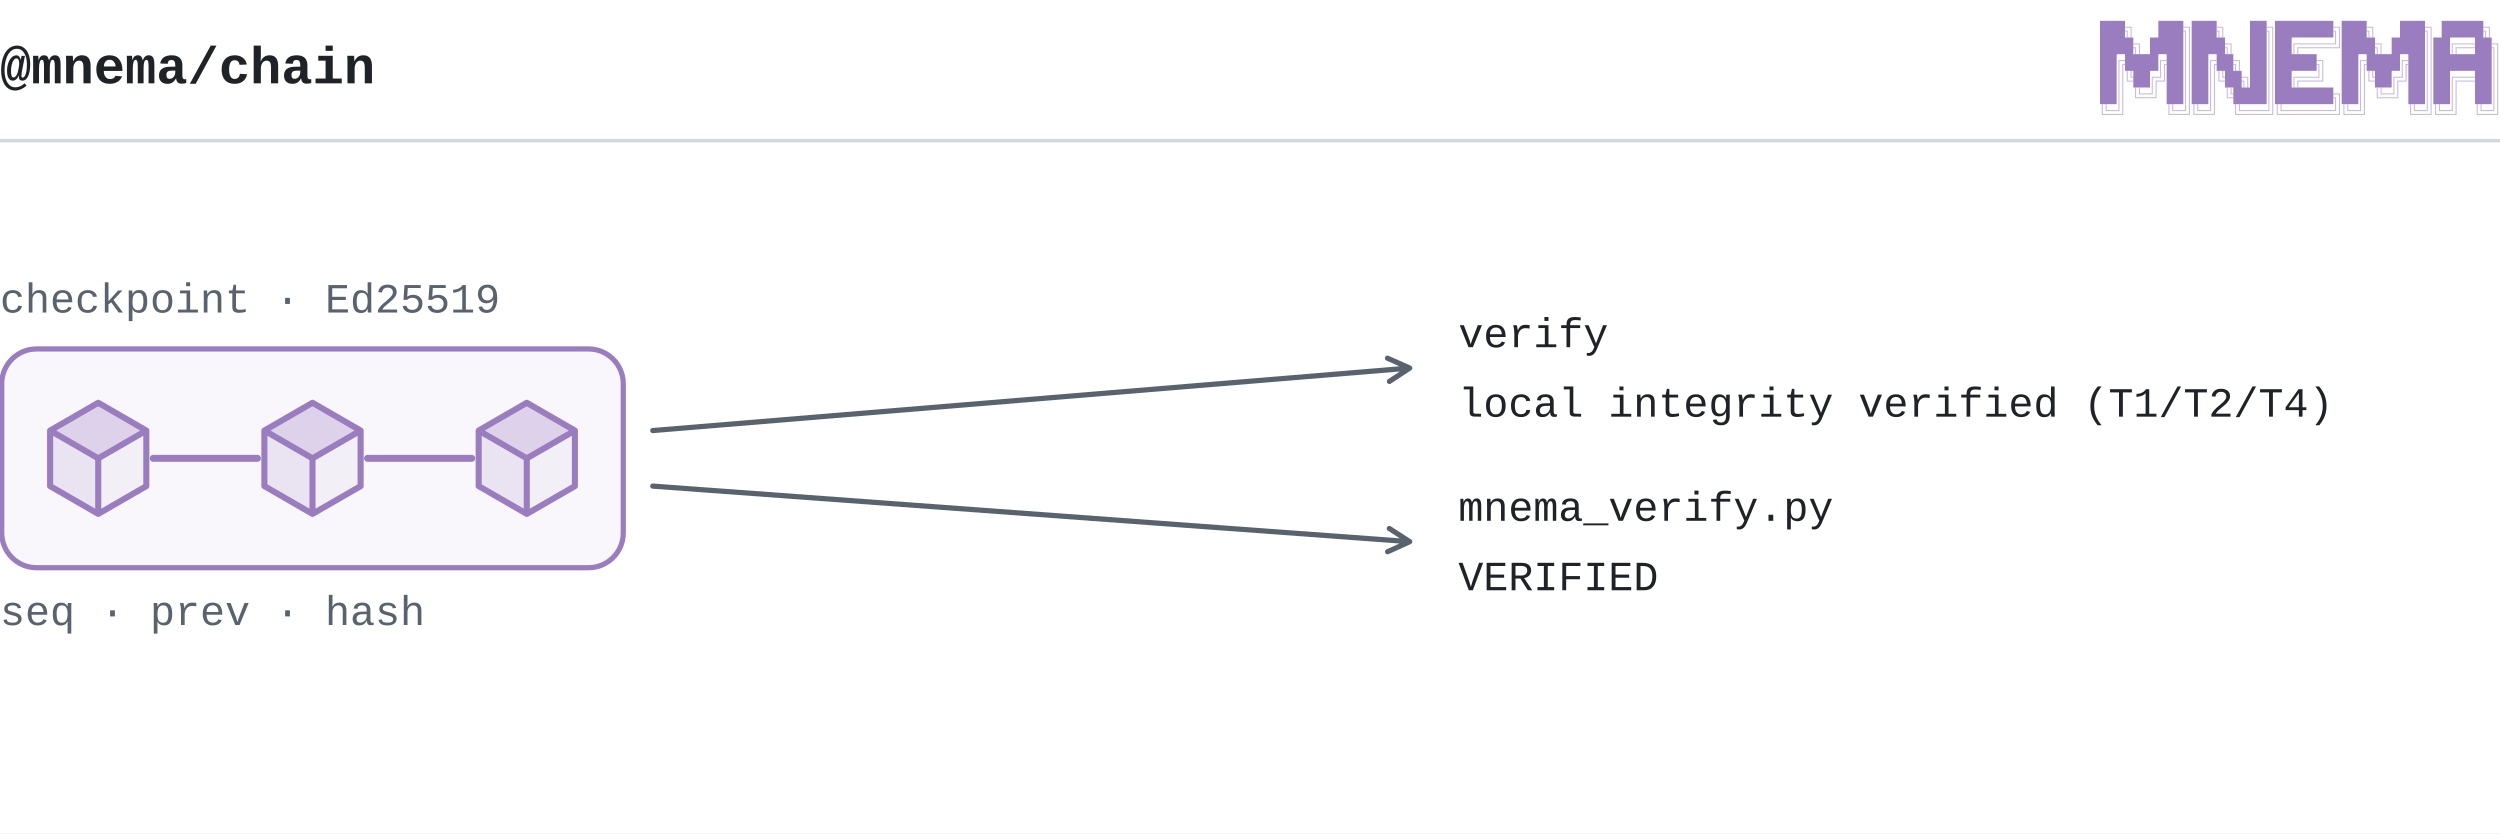
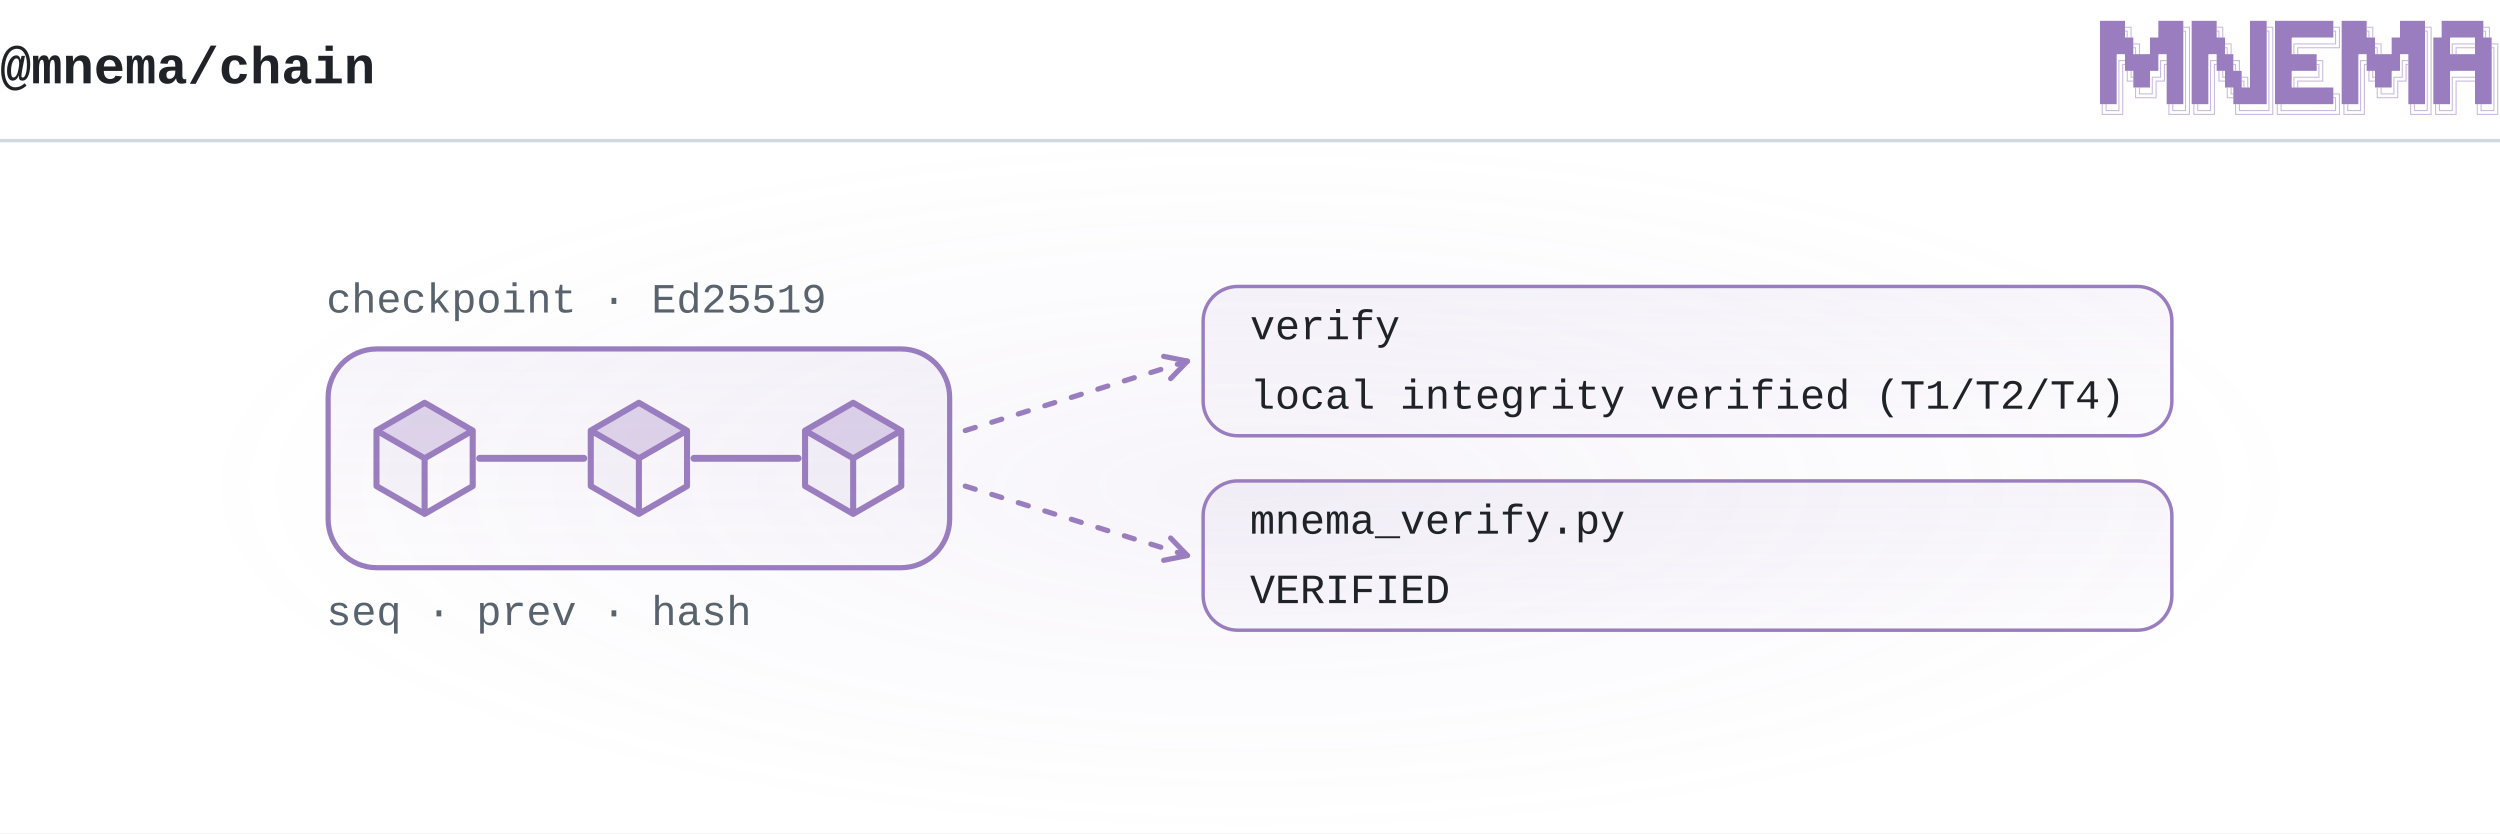
<svg xmlns="http://www.w3.org/2000/svg" width="100%" viewBox="0 0 720 240" role="img" aria-label="The mnema proof engine: typed event catalog, per-tail hash chain, Ed25519 checkpoints, and verification. Zero runtime dependencies.">
  <style>
.a{animation-duration:11s;animation-iteration-count:infinite;animation-timing-function:ease-in-out}
- @keyframes k0{0%{opacity:0}14.55%{opacity:0}17.27%{opacity:1}90.91%{opacity:1}93.64%{opacity:0}100%{opacity:0}}
- @keyframes k1{0%{opacity:0}20%{opacity:0}22.73%{opacity:1}90.91%{opacity:1}93.64%{opacity:0}100%{opacity:0}}
- @keyframes k2{0%{opacity:0}25.45%{opacity:0}28.18%{opacity:1}90.91%{opacity:1}93.64%{opacity:0}100%{opacity:0}}
- @keyframes k3{0%{opacity:0}1.82%{opacity:0}4.55%{opacity:1}14.55%{opacity:1}17.27%{opacity:0}100%{opacity:0}}
- @keyframes k4{0%{opacity:0}22.73%{opacity:0}25.45%{opacity:1}90.91%{opacity:1}93.64%{opacity:0}100%{opacity:0}}
- @keyframes k5{0%{opacity:0}27.27%{opacity:0}30%{opacity:1}47.27%{opacity:1}49.09%{opacity:0}69.09%{opacity:0}71.82%{opacity:1}90.91%{opacity:1}93.64%{opacity:0}100%{opacity:0}}
- @keyframes k6{0%{opacity:0}47.27%{opacity:0}50%{opacity:1}68.18%{opacity:1}70.91%{opacity:0}100%{opacity:0}}
- @keyframes k7{0%{opacity:0}45.45%{opacity:0}48.18%{opacity:0.9}52.73%{opacity:0.2}57.27%{opacity:0.9}61.82%{opacity:0.2}66.36%{opacity:0.9}67.27%{opacity:0.9}70%{opacity:0}100%{opacity:0}}
- @keyframes k8{0%{opacity:0}21.82%{opacity:0}24.55%{opacity:1}90.91%{opacity:1}93.64%{opacity:0}100%{opacity:0}}
- @keyframes k9{0%{opacity:0}31.82%{opacity:0}34.55%{opacity:1}90.91%{opacity:1}93.64%{opacity:0}100%{opacity:0}}
- @keyframes k10{0%{opacity:0}33.64%{opacity:0}36.36%{opacity:1}90.91%{opacity:1}93.64%{opacity:0}100%{opacity:0}}
- @keyframes k11{0%{opacity:0}49.09%{opacity:0}51.82%{opacity:1}66.36%{opacity:1}69.09%{opacity:0}100%{opacity:0}}
- @keyframes k12{0%{opacity:0}80%{opacity:0}82.73%{opacity:1}90.91%{opacity:1}93.64%{opacity:0}100%{opacity:0}}
- @keyframes k13{0%{opacity:0}80%{opacity:0}82.73%{opacity:1}90.91%{opacity:1}93.64%{opacity:0}100%{opacity:0}}
- @keyframes k14{0%{opacity:0}81.82%{opacity:0}84.55%{opacity:1}90.91%{opacity:1}93.64%{opacity:0}100%{opacity:0}}
- @keyframes k15{0%{opacity:0}85.45%{opacity:0}88.18%{opacity:1}90.91%{opacity:1}93.64%{opacity:0}100%{opacity:0}}
- @keyframes k16{0%{opacity:0}83.64%{opacity:0}86.36%{opacity:1}90.91%{opacity:1}93.64%{opacity:0}100%{opacity:0}}
- @keyframes k17{0%{opacity:0}87.27%{opacity:0}90%{opacity:1}90.91%{opacity:1}93.64%{opacity:0}100%{opacity:0}}
+ @keyframes k0{0%{opacity:0}1.82%{opacity:0}4.55%{opacity:1}90.91%{opacity:1}93.64%{opacity:0}100%{opacity:0}}
+ @keyframes k1{0%{opacity:0}14.55%{opacity:0}17.27%{opacity:1}90.91%{opacity:1}93.64%{opacity:0}100%{opacity:0}}
+ @keyframes k2{0%{opacity:0}20%{opacity:0}22.73%{opacity:1}90.91%{opacity:1}93.64%{opacity:0}100%{opacity:0}}
+ @keyframes k3{0%{opacity:0}25.45%{opacity:0}28.18%{opacity:1}90.91%{opacity:1}93.64%{opacity:0}100%{opacity:0}}
+ @keyframes k4{0%{opacity:0}1.82%{opacity:0}4.55%{opacity:1}14.55%{opacity:1}17.27%{opacity:0}100%{opacity:0}}
+ @keyframes k5{0%{opacity:0}14.55%{opacity:0}15.91%{opacity:1}20.45%{opacity:0}100%{opacity:0}}
+ @keyframes k6{0%{opacity:0}20%{opacity:0}21.36%{opacity:1}25.91%{opacity:0}100%{opacity:0}}
+ @keyframes k7{0%{opacity:0}25.45%{opacity:0}26.82%{opacity:1}31.36%{opacity:0}100%{opacity:0}}
+ @keyframes k8{0%{opacity:0}22.73%{opacity:0}25.45%{opacity:1}90.91%{opacity:1}93.64%{opacity:0}100%{opacity:0}}
+ @keyframes k9{0%{opacity:0}27.27%{opacity:0}30%{opacity:1}47.27%{opacity:1}49.09%{opacity:0}69.09%{opacity:0}71.82%{opacity:1}90.91%{opacity:1}93.64%{opacity:0}100%{opacity:0}}
+ @keyframes k10{0%{opacity:0}47.27%{opacity:0}50%{opacity:1}68.18%{opacity:1}70.91%{opacity:0}100%{opacity:0}}
+ @keyframes k11{0%{opacity:0}45.45%{opacity:0}48.18%{opacity:0.9}52.73%{opacity:0.2}57.27%{opacity:0.9}61.82%{opacity:0.2}66.36%{opacity:0.9}67.27%{opacity:0.9}70%{opacity:0}100%{opacity:0}}
+ @keyframes k12{0%{opacity:0}21.82%{opacity:0}24.55%{opacity:1}90.91%{opacity:1}93.64%{opacity:0}100%{opacity:0}}
+ @keyframes k13{0%{opacity:0}31.82%{opacity:0}34.55%{opacity:1}90.91%{opacity:1}93.64%{opacity:0}100%{opacity:0}}
+ @keyframes k14{0%{opacity:0}33.64%{opacity:0}36.36%{opacity:1}90.91%{opacity:1}93.64%{opacity:0}100%{opacity:0}}
+ @keyframes k15{0%{opacity:0}49.09%{opacity:0}51.82%{opacity:1}66.36%{opacity:1}69.09%{opacity:0}100%{opacity:0}}
+ @keyframes k16{0%{opacity:0}75.45%{opacity:0}76.82%{opacity:1}82.27%{opacity:0}100%{opacity:0}}
+ @keyframes k17{0%{transform:translate(278px,124px)}75.45%{transform:translate(278px,124px)}81.82%{transform:translate(342px,104px)}82.73%{transform:translate(342px,104px)}83.64%{transform:translate(278px,124px)}100%{transform:translate(278px,124px)}}
+ @keyframes k18{0%{opacity:0}75.45%{opacity:0}76.55%{opacity:1}80.73%{opacity:1}82.27%{opacity:0}100%{opacity:0}}
+ @keyframes k19{0%{opacity:0}70.91%{opacity:0}73.64%{opacity:1}90.91%{opacity:1}93.64%{opacity:0}100%{opacity:0}}
+ @keyframes k20{0%{opacity:0}71.82%{opacity:0}74.55%{opacity:1}90.91%{opacity:1}93.64%{opacity:0}100%{opacity:0}}
+ @keyframes k21{0%{opacity:0}75.45%{opacity:0}78.18%{opacity:1}90.91%{opacity:1}93.64%{opacity:0}100%{opacity:0}}
+ @keyframes k22{0%{stroke-dashoffset:67.05}71.82%{stroke-dashoffset:67.05}76.36%{stroke-dashoffset:0}80.45%{stroke-dashoffset:0}81.36%{stroke-dashoffset:67.05}100%{stroke-dashoffset:67.05}}
+ @keyframes k23{0%{opacity:0}71.82%{opacity:0}73.64%{opacity:1}78.18%{opacity:1}80%{opacity:0}100%{opacity:0}}
+ @keyframes k24{0%{opacity:0}81.36%{opacity:0}82.73%{opacity:1}87.27%{opacity:0}100%{opacity:0}}
+ @keyframes k25{0%{opacity:0}81.82%{opacity:0}84.55%{opacity:1}90.91%{opacity:1}93.64%{opacity:0}100%{opacity:0}}
+ @keyframes k26{0%{opacity:0}85.45%{opacity:0}88.18%{opacity:1}90.91%{opacity:1}93.64%{opacity:0}100%{opacity:0}}
+ @keyframes k27{0%{transform:translate(278px,140px)}75.45%{transform:translate(278px,140px)}81.82%{transform:translate(342px,160px)}82.73%{transform:translate(342px,160px)}83.64%{transform:translate(278px,140px)}100%{transform:translate(278px,140px)}}
+ @keyframes k28{0%{opacity:0}75.45%{opacity:0}76.55%{opacity:1}80.73%{opacity:1}82.27%{opacity:0}100%{opacity:0}}
+ @keyframes k29{0%{opacity:0}70.91%{opacity:0}73.64%{opacity:1}90.91%{opacity:1}93.64%{opacity:0}100%{opacity:0}}
+ @keyframes k30{0%{opacity:0}71.82%{opacity:0}74.55%{opacity:1}90.91%{opacity:1}93.64%{opacity:0}100%{opacity:0}}
+ @keyframes k31{0%{opacity:0}75.45%{opacity:0}78.18%{opacity:1}90.91%{opacity:1}93.64%{opacity:0}100%{opacity:0}}
+ @keyframes k32{0%{stroke-dashoffset:67.05}71.82%{stroke-dashoffset:67.05}76.36%{stroke-dashoffset:0}80.45%{stroke-dashoffset:0}81.36%{stroke-dashoffset:67.05}100%{stroke-dashoffset:67.05}}
+ @keyframes k33{0%{opacity:0}71.82%{opacity:0}73.64%{opacity:1}78.18%{opacity:1}80%{opacity:0}100%{opacity:0}}
+ @keyframes k34{0%{opacity:0}81.36%{opacity:0}82.73%{opacity:1}87.27%{opacity:0}100%{opacity:0}}
+ @keyframes k35{0%{opacity:0}83.64%{opacity:0}86.36%{opacity:1}90.91%{opacity:1}93.64%{opacity:0}100%{opacity:0}}
+ @keyframes k36{0%{opacity:0}87.27%{opacity:0}90%{opacity:1}90.91%{opacity:1}93.64%{opacity:0}100%{opacity:0}}
@media (prefers-reduced-motion: reduce){.a{animation:none!important}}
</style>
+   <defs>
+     <radialGradient id="glow" cx="0.5" cy="0.5" r="0.5">
+       <stop offset="0" stop-color="#997dbf" stop-opacity="0.08" />
+       <stop offset="0.6" stop-color="#997dbf" stop-opacity="0.03" />
+       <stop offset="1" stop-color="#997dbf" stop-opacity="0" />
+     </radialGradient>
+     <linearGradient id="tint" x1="0" y1="0" x2="0" y2="1">
+       <stop offset="0" stop-color="#997dbf" stop-opacity="0.07" />
+       <stop offset="1" stop-color="#997dbf" stop-opacity="0.02" />
+     </linearGradient>
+   </defs>
  <rect width="720" height="240" fill="#ffffff" />
+   <ellipse class="a" style="animation-name:k0" cx="360" cy="140" rx="300" ry="100" fill="url(#glow)" />
  <text x="0" y="24" font-family="ui-monospace,SFMono-Regular,'SF Mono',Menlo,Consolas,'Liberation Mono',monospace" font-size="15" font-weight="600" fill="#1f2328">@mnema/chain</text>
  <g transform="translate(604.8 6) scale(0.2)">
    <path data-of="blocks" fill="#997dbf" d="M0 0h12.5v24.5h-12.5zM12 0h12.5v24.5h-12.5zM24 0h12v24.5h-12zM84 0h12.5v24.5h-12.5zM96 0h12.5v24.5h-12.5zM108 0h12v24.5h-12zM132 0h12.5v24.5h-12.5zM144 0h12.5v24.5h-12.5zM156 0h12v24.5h-12zM216 0h12.5v24.5h-12.5zM228 0h12v24.5h-12zM252 0h12.5v24.5h-12.5zM264 0h12.5v24.5h-12.5zM276 0h12.5v24h-12.5zM288 0h12.5v24h-12.5zM300 0h12.5v24h-12.5zM312 0h12.5v24h-12.5zM324 0h12v24h-12zM348 0h12.5v24.5h-12.5zM360 0h12.5v24.5h-12.5zM372 0h12v24.5h-12zM432 0h12.5v24.5h-12.5zM444 0h12.5v24.5h-12.5zM456 0h12v24.5h-12zM492 0h12.5v24.5h-12.5zM504 0h12.5v24h-12.5zM516 0h12.5v24h-12.5zM528 0h12.5v24h-12.5zM540 0h12v24.5h-12zM0 24h12.5v24.5h-12.5zM12 24h12.5v24.5h-12.5zM24 24h12.5v24h-12.5zM36 24h12v24.5h-12zM72 24h12.5v24.5h-12.5zM84 24h12.5v24h-12.5zM96 24h12.5v24.5h-12.5zM108 24h12v24.5h-12zM132 24h12.5v24.5h-12.5zM144 24h12.5v24.5h-12.5zM156 24h12.5v24h-12.5zM168 24h12v24.5h-12zM216 24h12.5v24.5h-12.5zM228 24h12v24.5h-12zM252 24h12.5v24.5h-12.5zM264 24h12v24.5h-12zM348 24h12.5v24.5h-12.5zM360 24h12.5v24.5h-12.5zM372 24h12.5v24h-12.5zM384 24h12v24.5h-12zM420 24h12.5v24.5h-12.5zM432 24h12.5v24h-12.5zM444 24h12.5v24.5h-12.5zM456 24h12v24.5h-12zM480 24h12.5v24.5h-12.5zM492 24h12v24.5h-12zM540 24h12.5v24.5h-12.5zM552 24h12v24.5h-12zM0 48h12.5v24.5h-12.5zM12 48h12v24.5h-12zM36 48h12.5v24h-12.5zM48 48h12.5v24.5h-12.5zM60 48h12.5v24.5h-12.5zM72 48h12v24h-12zM96 48h12.5v24.5h-12.5zM108 48h12v24.5h-12zM132 48h12.5v24.5h-12.5zM144 48h12v24.5h-12zM168 48h12.5v24h-12.5zM180 48h12v24.5h-12zM216 48h12.5v24.5h-12.5zM228 48h12v24.5h-12zM252 48h12.5v24.5h-12.5zM264 48h12.5v24.5h-12.5zM276 48h12.5v24h-12.5zM288 48h12.5v24h-12.5zM300 48h12v24h-12zM348 48h12.5v24.5h-12.5zM360 48h12v24.5h-12zM384 48h12.5v24h-12.5zM396 48h12.5v24.5h-12.5zM408 48h12.5v24.5h-12.5zM420 48h12v24h-12zM444 48h12.5v24.5h-12.5zM456 48h12v24.5h-12zM480 48h12.5v24.5h-12.5zM492 48h12.5v24.5h-12.5zM504 48h12.5v24h-12.5zM516 48h12.5v24h-12.5zM528 48h12.5v24h-12.5zM540 48h12.5v24.5h-12.5zM552 48h12v24.5h-12zM0 72h12.5v24.5h-12.5zM12 72h12v24.5h-12zM48 72h12.5v24h-12.5zM60 72h12v24h-12zM96 72h12.5v24.5h-12.5zM108 72h12v24.5h-12zM132 72h12.5v24.5h-12.5zM144 72h12v24.5h-12zM180 72h12.5v24h-12.5zM192 72h12v24.5h-12zM216 72h12.5v24.5h-12.5zM228 72h12v24.5h-12zM252 72h12.5v24.5h-12.5zM264 72h12v24.5h-12zM348 72h12.5v24.5h-12.5zM360 72h12v24.5h-12zM396 72h12.5v24h-12.5zM408 72h12v24h-12zM444 72h12.5v24.5h-12.5zM456 72h12v24.5h-12zM480 72h12.5v24.5h-12.5zM492 72h12v24.5h-12zM540 72h12.5v24.5h-12.5zM552 72h12v24.5h-12zM0 96h12.5v24h-12.5zM12 96h12v24h-12zM96 96h12.5v24h-12.5zM108 96h12v24h-12zM132 96h12.5v24h-12.5zM144 96h12v24h-12zM192 96h12.5v24h-12.5zM204 96h12.5v24h-12.5zM216 96h12.5v24h-12.5zM228 96h12v24h-12zM252 96h12.5v24h-12.5zM264 96h12.5v24h-12.5zM276 96h12.5v24h-12.5zM288 96h12.5v24h-12.5zM300 96h12.5v24h-12.5zM312 96h12.5v24h-12.5zM324 96h12v24h-12zM348 96h12.5v24h-12.5zM360 96h12v24h-12zM444 96h12.5v24h-12.5zM456 96h12v24h-12zM480 96h12.5v24h-12.5zM492 96h12v24h-12zM540 96h12.5v24h-12.5zM552 96h12v24h-12z" />
    <path data-of="lines" fill="none" stroke="#997dbf" stroke-opacity="0.55" stroke-width="1.5" stroke-linejoin="miter" d="M36 9.25L44.75 9.25L44.75 24M36 14.75L39.25 14.75L39.25 24M120 9.25L128.75 9.25L128.75 24M120 14.75L123.25 14.75L123.25 24M168 9.25L176.75 9.25L176.75 24M168 14.75L171.25 14.75L171.25 24M240 9.25L248.75 9.25L248.75 24M240 14.75L243.25 14.75L243.25 24M336 9.25L344.75 9.25L344.75 24M336 14.75L339.25 14.75L339.25 24M384 9.25L392.75 9.25L392.75 24M384 14.75L387.25 14.75L387.25 24M468 9.25L476.75 9.25L476.75 24M468 14.75L471.25 14.75L471.25 24M552 9.25L560.75 9.25L560.75 24M552 14.75L555.25 14.75L555.25 24M48 33.25L56.75 33.25L56.75 48M48 38.75L51.25 38.75L51.25 48M123.25 24L123.25 48M128.75 24L128.75 48M180 33.25L188.75 33.25L188.75 48M180 38.75L183.25 38.75L183.25 48M243.25 24L243.25 48M248.75 24L248.75 48M288 33.25L279.25 33.25L279.25 48M288 38.75L284.75 38.75L284.75 48M288 33.25L300 33.25M288 38.75L300 38.75M300 33.25L312 33.25M300 38.75L312 38.75M312 33.25L324 33.25M312 38.75L324 38.75M324 33.25L336 33.25M324 38.75L336 38.75M344.75 24L344.75 38.75L336 38.75M339.25 24L339.25 33.25L336 33.25M396 33.25L404.75 33.25L404.75 48M396 38.75L399.25 38.75L399.25 48M471.25 24L471.25 48M476.75 24L476.75 48M516 33.25L507.25 33.25L507.25 48M516 38.75L512.75 38.75L512.75 48M516 33.25L528 33.25M516 38.75L528 38.75M528 33.25L540 33.25M528 38.75L540 38.75M564 33.25L572.75 33.25L572.75 48M564 38.75L567.25 38.75L567.25 48M36 57.25L27.25 57.25L27.25 72M36 62.75L32.75 62.75L32.75 72M96 57.25L87.25 57.25L87.25 72M96 62.75L92.75 62.75L92.75 72M123.25 48L123.25 72M128.75 48L128.75 72M168 57.25L159.25 57.25L159.25 72M168 62.75L164.75 62.75L164.75 72M192 57.25L200.75 57.25L200.75 72M192 62.75L195.25 62.75L195.25 72M243.25 48L243.25 72M248.75 48L248.75 72M312 57.25L320.75 57.25L320.75 72M312 62.75L315.25 62.75L315.25 72M384 57.25L375.25 57.25L375.25 72M384 62.75L380.75 62.75L380.75 72M444 57.25L435.25 57.25L435.25 72M444 62.75L440.75 62.75L440.75 72M471.25 48L471.25 72M476.75 48L476.75 72M567.25 48L567.25 72M572.75 48L572.75 72M27.25 72L27.25 96M32.75 72L32.75 96M39.25 72L39.25 86.75L48 86.75M44.75 72L44.75 81.25L48 81.25M84 81.25L75.25 81.25L75.25 96M84 86.75L80.75 86.75L80.75 96M92.75 72L92.75 86.75L84 86.75M87.25 72L87.25 81.25L84 81.25M123.25 72L123.25 96M128.75 72L128.75 96M159.25 72L159.25 96M164.75 72L164.75 96M171.25 72L171.25 86.75L180 86.75M176.75 72L176.75 81.25L180 81.25M204 81.25L212.75 81.25L212.75 96M204 86.75L207.25 86.75L207.25 96M243.25 72L243.25 96M248.75 72L248.75 96M288 81.25L279.25 81.25L279.25 96M288 86.75L284.75 86.75L284.75 96M288 81.25L300 81.25M288 86.75L300 86.75M300 81.25L312 81.25M300 86.75L312 86.75M320.75 72L320.75 86.75L312 86.75M315.25 72L315.25 81.25L312 81.25M375.25 72L375.25 96M380.75 72L380.75 96M387.25 72L387.25 86.75L396 86.75M392.75 72L392.75 81.25L396 81.25M432 81.25L423.25 81.25L423.25 96M432 86.75L428.75 86.75L428.75 96M440.75 72L440.75 86.75L432 86.75M435.25 72L435.25 81.25L432 81.25M471.25 72L471.25 96M476.75 72L476.75 96M516 81.25L507.25 81.25L507.25 96M516 86.75L512.75 86.75L512.75 96M516 81.25L528 81.25M516 86.75L528 86.75M528 81.25L540 81.25M528 86.75L540 86.75M567.25 72L567.25 96M572.75 72L572.75 96M27.25 96L27.25 120M32.75 96L32.75 120M51.25 96L51.25 110.75L60 110.75M56.75 96L56.75 105.25L60 105.25M60 105.25L72 105.25M60 110.75L72 110.75M80.75 96L80.75 110.75L72 110.75M75.25 96L75.25 105.25L72 105.25M123.25 96L123.25 120M128.75 96L128.75 120M159.25 96L159.25 120M164.75 96L164.75 120M183.25 96L183.25 110.75L192 110.75M188.75 96L188.75 105.25L192 105.25M243.25 96L243.25 120M248.75 96L248.75 120M336 105.25L344.75 105.25L344.75 120M336 110.75L339.25 110.75L339.25 120M375.25 96L375.25 120M380.75 96L380.75 120M399.25 96L399.25 110.75L408 110.75M404.75 96L404.75 105.25L408 105.25M408 105.25L420 105.25M408 110.75L420 110.75M428.75 96L428.75 110.75L420 110.75M423.25 96L423.25 105.25L420 105.25M471.25 96L471.25 120M476.75 96L476.75 120M507.25 96L507.25 120M512.75 96L512.75 120M567.25 96L567.25 120M572.75 96L572.75 120M3.25 120L3.25 134.75L12 134.75M8.75 120L8.75 129.25L12 129.25M12 129.25L24 129.25M12 134.75L24 134.75M32.75 120L32.75 134.75L24 134.75M27.25 120L27.25 129.25L24 129.25M99.25 120L99.25 134.75L108 134.75M104.75 120L104.75 129.25L108 129.25M108 129.25L120 129.25M108 134.75L120 134.75M128.75 120L128.75 134.75L120 134.75M123.25 120L123.25 129.25L120 129.25M135.25 120L135.25 134.75L144 134.75M140.75 120L140.75 129.25L144 129.25M144 129.25L156 129.25M144 134.75L156 134.75M164.75 120L164.75 134.75L156 134.75M159.25 120L159.25 129.25L156 129.25M195.25 120L195.25 134.75L204 134.75M200.75 120L200.75 129.25L204 129.25M204 129.25L216 129.25M204 134.75L216 134.75M216 129.25L228 129.25M216 134.75L228 134.75M228 129.25L240 129.25M228 134.75L240 134.75M248.75 120L248.75 134.75L240 134.75M243.25 120L243.25 129.25L240 129.25M255.25 120L255.25 134.75L264 134.75M260.75 120L260.75 129.25L264 129.25M264 129.25L276 129.25M264 134.75L276 134.75M276 129.25L288 129.25M276 134.75L288 134.75M288 129.25L300 129.25M288 134.75L300 134.75M300 129.25L312 129.25M300 134.75L312 134.75M312 129.25L324 129.25M312 134.75L324 134.75M324 129.25L336 129.25M324 134.75L336 134.75M344.75 120L344.75 134.75L336 134.75M339.25 120L339.25 129.25L336 129.25M351.25 120L351.25 134.75L360 134.75M356.75 120L356.75 129.25L360 129.25M360 129.25L372 129.25M360 134.75L372 134.75M380.75 120L380.75 134.75L372 134.75M375.25 120L375.25 129.25L372 129.25M447.25 120L447.25 134.75L456 134.75M452.75 120L452.75 129.25L456 129.25M456 129.25L468 129.25M456 134.75L468 134.75M476.75 120L476.75 134.75L468 134.75M471.25 120L471.25 129.25L468 129.25M483.25 120L483.25 134.75L492 134.75M488.75 120L488.75 129.25L492 129.25M492 129.25L504 129.25M492 134.75L504 134.75M512.75 120L512.75 134.75L504 134.75M507.25 120L507.25 129.25L504 129.25M543.25 120L543.25 134.75L552 134.75M548.75 120L548.75 129.25L552 129.25M552 129.25L564 129.25M552 134.75L564 134.75M572.75 120L572.75 134.75L564 134.75M567.25 120L567.25 129.25L564 129.25" />
  </g>
  <path d="M0 40.5H720" stroke="#d1d9e0" />
-   <g class="a" style="animation-name:k3" opacity="0">
-     <rect x="0.5" y="52.5" width="150" height="25" rx="6" fill="#997dbf" fill-opacity="0.12" stroke="#997dbf" />
-     <text x="14" y="68.7" font-family="ui-monospace,SFMono-Regular,'SF Mono',Menlo,Consolas,'Liberation Mono',monospace" font-size="12" fill="#1f2328">decision.recorded</text>
-   </g>
-   <g class="a" style="animation-name:k0">
-     <path d="M28.29 116L42.14 124L28.29 132L14.43 124z" fill="#997dbf" fill-opacity="0.3" />
-     <path d="M14.43 124L28.29 132L28.29 148L14.43 140z" fill="#997dbf" fill-opacity="0.16" />
-     <path d="M28.29 132L42.14 124L42.14 140L28.29 148z" fill="#997dbf" fill-opacity="0.06" />
-     <path d="M28.29 116L42.14 124L42.14 140L28.29 148L14.43 140L14.43 124zM14.43 124L28.29 132L42.14 124M28.29 132V148" fill="none" stroke="#997dbf" stroke-width="1.75" stroke-linejoin="round" />
+   <g class="a" style="animation-name:k4" opacity="0">
+     <rect x="94.5" y="52.5" width="150" height="25" rx="10" fill="url(#tint)" stroke="#997dbf" />
+     <text x="108" y="68.7" font-family="ui-monospace,SFMono-Regular,'SF Mono',Menlo,Consolas,'Liberation Mono',monospace" font-size="12" fill="#1f2328">decision.recorded</text>
  </g>
  <g class="a" style="animation-name:k1">
-     <path d="M44.14 132H74.14" stroke="#59636e" stroke-width="1.5" stroke-linecap="round" />
-     <path d="M90 116L103.86 124L90 132L76.14 124z" fill="#997dbf" fill-opacity="0.3" />
-     <path d="M76.14 124L90 132L90 148L76.14 140z" fill="#997dbf" fill-opacity="0.16" />
-     <path d="M90 132L103.86 124L103.86 140L90 148z" fill="#997dbf" fill-opacity="0.06" />
-     <path d="M90 116L103.86 124L103.86 140L90 148L76.14 140L76.14 124zM76.14 124L90 132L103.86 124M90 132V148" fill="none" stroke="#997dbf" stroke-width="1.75" stroke-linejoin="round" />
+     <path d="M122.29 116L136.14 124L122.29 132L108.43 124z" fill="#997dbf" fill-opacity="0.3" />
+     <path d="M108.43 124L122.29 132L122.29 148L108.43 140z" fill="#997dbf" fill-opacity="0.06" />
+     <path d="M122.29 132L136.14 124L136.14 140L122.29 148z" fill="#997dbf" fill-opacity="0" />
+     <path d="M122.29 116L136.14 124L136.14 140L122.29 148L108.43 140L108.43 124zM108.43 124L122.29 132L136.14 124M122.29 132V148" fill="none" stroke="#997dbf" stroke-width="1.75" stroke-linejoin="round" />
  </g>
  <g class="a" style="animation-name:k2">
-     <path d="M105.86 132H135.86" stroke="#59636e" stroke-width="1.5" stroke-linecap="round" />
-     <path d="M151.71 116L165.57 124L151.71 132L137.86 124z" fill="#997dbf" fill-opacity="0.3" />
-     <path d="M137.86 124L151.71 132L151.71 148L137.86 140z" fill="#997dbf" fill-opacity="0.16" />
-     <path d="M151.71 132L165.57 124L165.57 140L151.71 148z" fill="#997dbf" fill-opacity="0.06" />
-     <path d="M151.71 116L165.57 124L165.57 140L151.71 148L137.86 140L137.86 124zM137.86 124L151.71 132L165.57 124M151.71 132V148" fill="none" stroke="#997dbf" stroke-width="1.75" stroke-linejoin="round" />
+     <path d="M138.14 132H168.14" stroke="#59636e" stroke-width="1.5" stroke-linecap="round" />
+     <path d="M184 116L197.86 124L184 132L170.14 124z" fill="#997dbf" fill-opacity="0.3" />
+     <path d="M170.14 124L184 132L184 148L170.14 140z" fill="#997dbf" fill-opacity="0.06" />
+     <path d="M184 132L197.86 124L197.86 140L184 148z" fill="#997dbf" fill-opacity="0" />
+     <path d="M184 116L197.86 124L197.86 140L184 148L170.14 140L170.14 124zM170.14 124L184 132L197.86 124M184 132V148" fill="none" stroke="#997dbf" stroke-width="1.75" stroke-linejoin="round" />
  </g>
-   <path class="a" style="animation-name:k4" d="M44.14 132H74.14" stroke="#997dbf" stroke-width="2" stroke-linecap="round" />
-   <path class="a" style="animation-name:k5" d="M105.86 132H135.86" stroke="#997dbf" stroke-width="2" stroke-linecap="round" />
-   <path class="a" style="animation-name:k6" opacity="0" d="M105.86 132H135.86" stroke="#59636e" stroke-width="2" stroke-dasharray="3 4" stroke-linecap="round" />
-   <path class="a" style="animation-name:k7" opacity="0" d="M90 116L103.86 124L103.86 140L90 148L76.14 140L76.14 124z" fill="#59636e" />
-   <text class="a" style="animation-name:k8" x="0" y="180" font-family="ui-monospace,SFMono-Regular,'SF Mono',Menlo,Consolas,'Liberation Mono',monospace" font-size="12" fill="#59636e">seq · prev · hash</text>
-   <rect class="a" style="animation-name:k9" x="0.5" y="100.5" width="179" height="63" rx="10" fill="#997dbf" fill-opacity="0.06" stroke="#997dbf" stroke-width="1.5" />
-   <text class="a" style="animation-name:k10" x="0" y="90" font-family="ui-monospace,SFMono-Regular,'SF Mono',Menlo,Consolas,'Liberation Mono',monospace" font-size="12" fill="#59636e">checkpoint · Ed25519</text>
-   <text class="a" style="animation-name:k11" opacity="0" x="0" y="220" font-family="ui-monospace,SFMono-Regular,'SF Mono',Menlo,Consolas,'Liberation Mono',monospace" font-size="12" fill="#1f2328">entry hash mismatch: content or link was altered</text>
-   <path class="a" style="animation-name:k12" d="M188 124L406 106M399.6 103.16L406 106L400.15 109.85" fill="none" stroke="#59636e" stroke-width="1.5" stroke-linecap="round" stroke-linejoin="round" />
-   <path class="a" style="animation-name:k13" d="M188 140L406 156M400.12 152.2L406 156L399.63 158.9" fill="none" stroke="#59636e" stroke-width="1.5" stroke-linecap="round" stroke-linejoin="round" />
-   <text class="a" style="animation-name:k14" x="420" y="100" font-family="ui-monospace,SFMono-Regular,'SF Mono',Menlo,Consolas,'Liberation Mono',monospace" font-size="12" fill="#1f2328">verify</text>
-   <text class="a" style="animation-name:k15" x="420" y="120" font-family="ui-monospace,SFMono-Regular,'SF Mono',Menlo,Consolas,'Liberation Mono',monospace" font-size="12" fill="#1f2328">local integrity verified (T1/T2/T4)</text>
-   <text class="a" style="animation-name:k16" x="420" y="150" font-family="ui-monospace,SFMono-Regular,'SF Mono',Menlo,Consolas,'Liberation Mono',monospace" font-size="12" fill="#1f2328">mnema_verify.py</text>
-   <text class="a" style="animation-name:k17" x="420" y="170" font-family="ui-monospace,SFMono-Regular,'SF Mono',Menlo,Consolas,'Liberation Mono',monospace" font-size="12" fill="#1f2328">VERIFIED</text>
+   <g class="a" style="animation-name:k3">
+     <path d="M199.86 132H229.86" stroke="#59636e" stroke-width="1.5" stroke-linecap="round" />
+     <path d="M245.71 116L259.57 124L245.71 132L231.86 124z" fill="#997dbf" fill-opacity="0.3" />
+     <path d="M231.86 124L245.71 132L245.71 148L231.86 140z" fill="#997dbf" fill-opacity="0.06" />
+     <path d="M245.71 132L259.57 124L259.57 140L245.71 148z" fill="#997dbf" fill-opacity="0" />
+     <path d="M245.71 116L259.57 124L259.57 140L245.71 148L231.86 140L231.86 124zM231.86 124L245.71 132L259.57 124M245.71 132V148" fill="none" stroke="#997dbf" stroke-width="1.75" stroke-linejoin="round" />
+   </g>
+   <path class="a" style="animation-name:k5" opacity="0" d="M122.29 116L136.14 124L136.14 140L122.29 148L108.43 140L108.43 124z" fill="#997dbf" fill-opacity="1" />
+   <path class="a" style="animation-name:k6" opacity="0" d="M184 116L197.86 124L197.86 140L184 148L170.14 140L170.14 124z" fill="#997dbf" fill-opacity="1" />
+   <path class="a" style="animation-name:k7" opacity="0" d="M245.71 116L259.57 124L259.57 140L245.71 148L231.86 140L231.86 124z" fill="#997dbf" fill-opacity="1" />
+   <path class="a" style="animation-name:k8" d="M138.14 132H168.14" stroke="#997dbf" stroke-width="2" stroke-linecap="round" />
+   <path class="a" style="animation-name:k9" d="M199.86 132H229.86" stroke="#997dbf" stroke-width="2" stroke-linecap="round" />
+   <path class="a" style="animation-name:k10" opacity="0" d="M199.86 132H229.86" stroke="#59636e" stroke-width="2" stroke-dasharray="3 4" stroke-linecap="round" />
+   <path class="a" style="animation-name:k11" opacity="0" d="M184 116L197.86 124L197.86 140L184 148L170.14 140L170.14 124z" fill="#59636e" />
+   <text class="a" style="animation-name:k12" x="94" y="180" font-family="ui-monospace,SFMono-Regular,'SF Mono',Menlo,Consolas,'Liberation Mono',monospace" font-size="12" fill="#59636e">seq · prev · hash</text>
+   <rect class="a" style="animation-name:k13" x="94.5" y="100.5" width="179" height="63" rx="14" fill="url(#tint)" stroke="#997dbf" stroke-width="1.5" />
+   <text class="a" style="animation-name:k14" x="94" y="90" font-family="ui-monospace,SFMono-Regular,'SF Mono',Menlo,Consolas,'Liberation Mono',monospace" font-size="12" fill="#59636e">checkpoint · Ed25519</text>
+   <text class="a" style="animation-name:k15" opacity="0" x="360" y="220" font-family="ui-monospace,SFMono-Regular,'SF Mono',Menlo,Consolas,'Liberation Mono',monospace" font-size="12" fill="#1f2328" text-anchor="middle">entry hash mismatch: content or link was altered</text>
+   <rect class="a" style="animation-name:k16" opacity="0" x="88.5" y="94.5" width="191" height="75" rx="19" fill="none" stroke="#997dbf" stroke-width="2" />
+   <g class="a" style="animation-name:k19">
+     <rect x="346.5" y="82.5" width="279" height="43" rx="10" fill="url(#tint)" stroke="#997dbf" />
+   </g>
+   <path class="a" style="animation-name:k20" d="M278 124L342 104" fill="none" stroke="#997dbf" stroke-dasharray="3 5" stroke-linecap="round" stroke-width="1.5" />
+   <path class="a" style="animation-name:k21" d="M335.14 102.63L342 104L337.14 109.04" fill="none" stroke="#997dbf" stroke-width="1.5" stroke-linecap="round" stroke-linejoin="round" />
+   <path class="a" style="animation-name:k22,k23" opacity="0" d="M278 124L342 104" fill="none" stroke="#997dbf" stroke-width="2" stroke-linecap="round" stroke-dasharray="67.05 67.05" />
+   <g class="a" style="animation-name:k17,k18" opacity="0">
+     <circle r="8" fill="#997dbf" fill-opacity="0.22" />
+     <circle r="4" fill="#997dbf" />
+   </g>
+   <rect class="a" style="animation-name:k24" opacity="0" x="347.5" y="83.5" width="277" height="41" rx="9" fill="none" stroke="#997dbf" stroke-width="3" />
+   <text class="a" style="animation-name:k25" x="360" y="97.7" font-family="ui-monospace,SFMono-Regular,'SF Mono',Menlo,Consolas,'Liberation Mono',monospace" font-size="12" fill="#1f2328">verify</text>
+   <text class="a" style="animation-name:k26" x="360" y="117.7" font-family="ui-monospace,SFMono-Regular,'SF Mono',Menlo,Consolas,'Liberation Mono',monospace" font-size="12" fill="#1f2328">local integrity verified (T1/T2/T4)</text>
+   <g class="a" style="animation-name:k29">
+     <rect x="346.5" y="138.5" width="279" height="43" rx="10" fill="url(#tint)" stroke="#997dbf" />
+   </g>
+   <path class="a" style="animation-name:k30" d="M278 140L342 160" fill="none" stroke="#997dbf" stroke-dasharray="3 5" stroke-linecap="round" stroke-width="1.5" />
+   <path class="a" style="animation-name:k31" d="M337.14 154.96L342 160L335.14 161.37" fill="none" stroke="#997dbf" stroke-width="1.5" stroke-linecap="round" stroke-linejoin="round" />
+   <path class="a" style="animation-name:k32,k33" opacity="0" d="M278 140L342 160" fill="none" stroke="#997dbf" stroke-width="2" stroke-linecap="round" stroke-dasharray="67.05 67.05" />
+   <g class="a" style="animation-name:k27,k28" opacity="0">
+     <circle r="8" fill="#997dbf" fill-opacity="0.22" />
+     <circle r="4" fill="#997dbf" />
+   </g>
+   <rect class="a" style="animation-name:k34" opacity="0" x="347.5" y="139.5" width="277" height="41" rx="9" fill="none" stroke="#997dbf" stroke-width="3" />
+   <text class="a" style="animation-name:k35" x="360" y="153.7" font-family="ui-monospace,SFMono-Regular,'SF Mono',Menlo,Consolas,'Liberation Mono',monospace" font-size="12" fill="#1f2328">mnema_verify.py</text>
+   <text class="a" style="animation-name:k36" x="360" y="173.7" font-family="ui-monospace,SFMono-Regular,'SF Mono',Menlo,Consolas,'Liberation Mono',monospace" font-size="12" fill="#1f2328">VERIFIED</text>
</svg>
